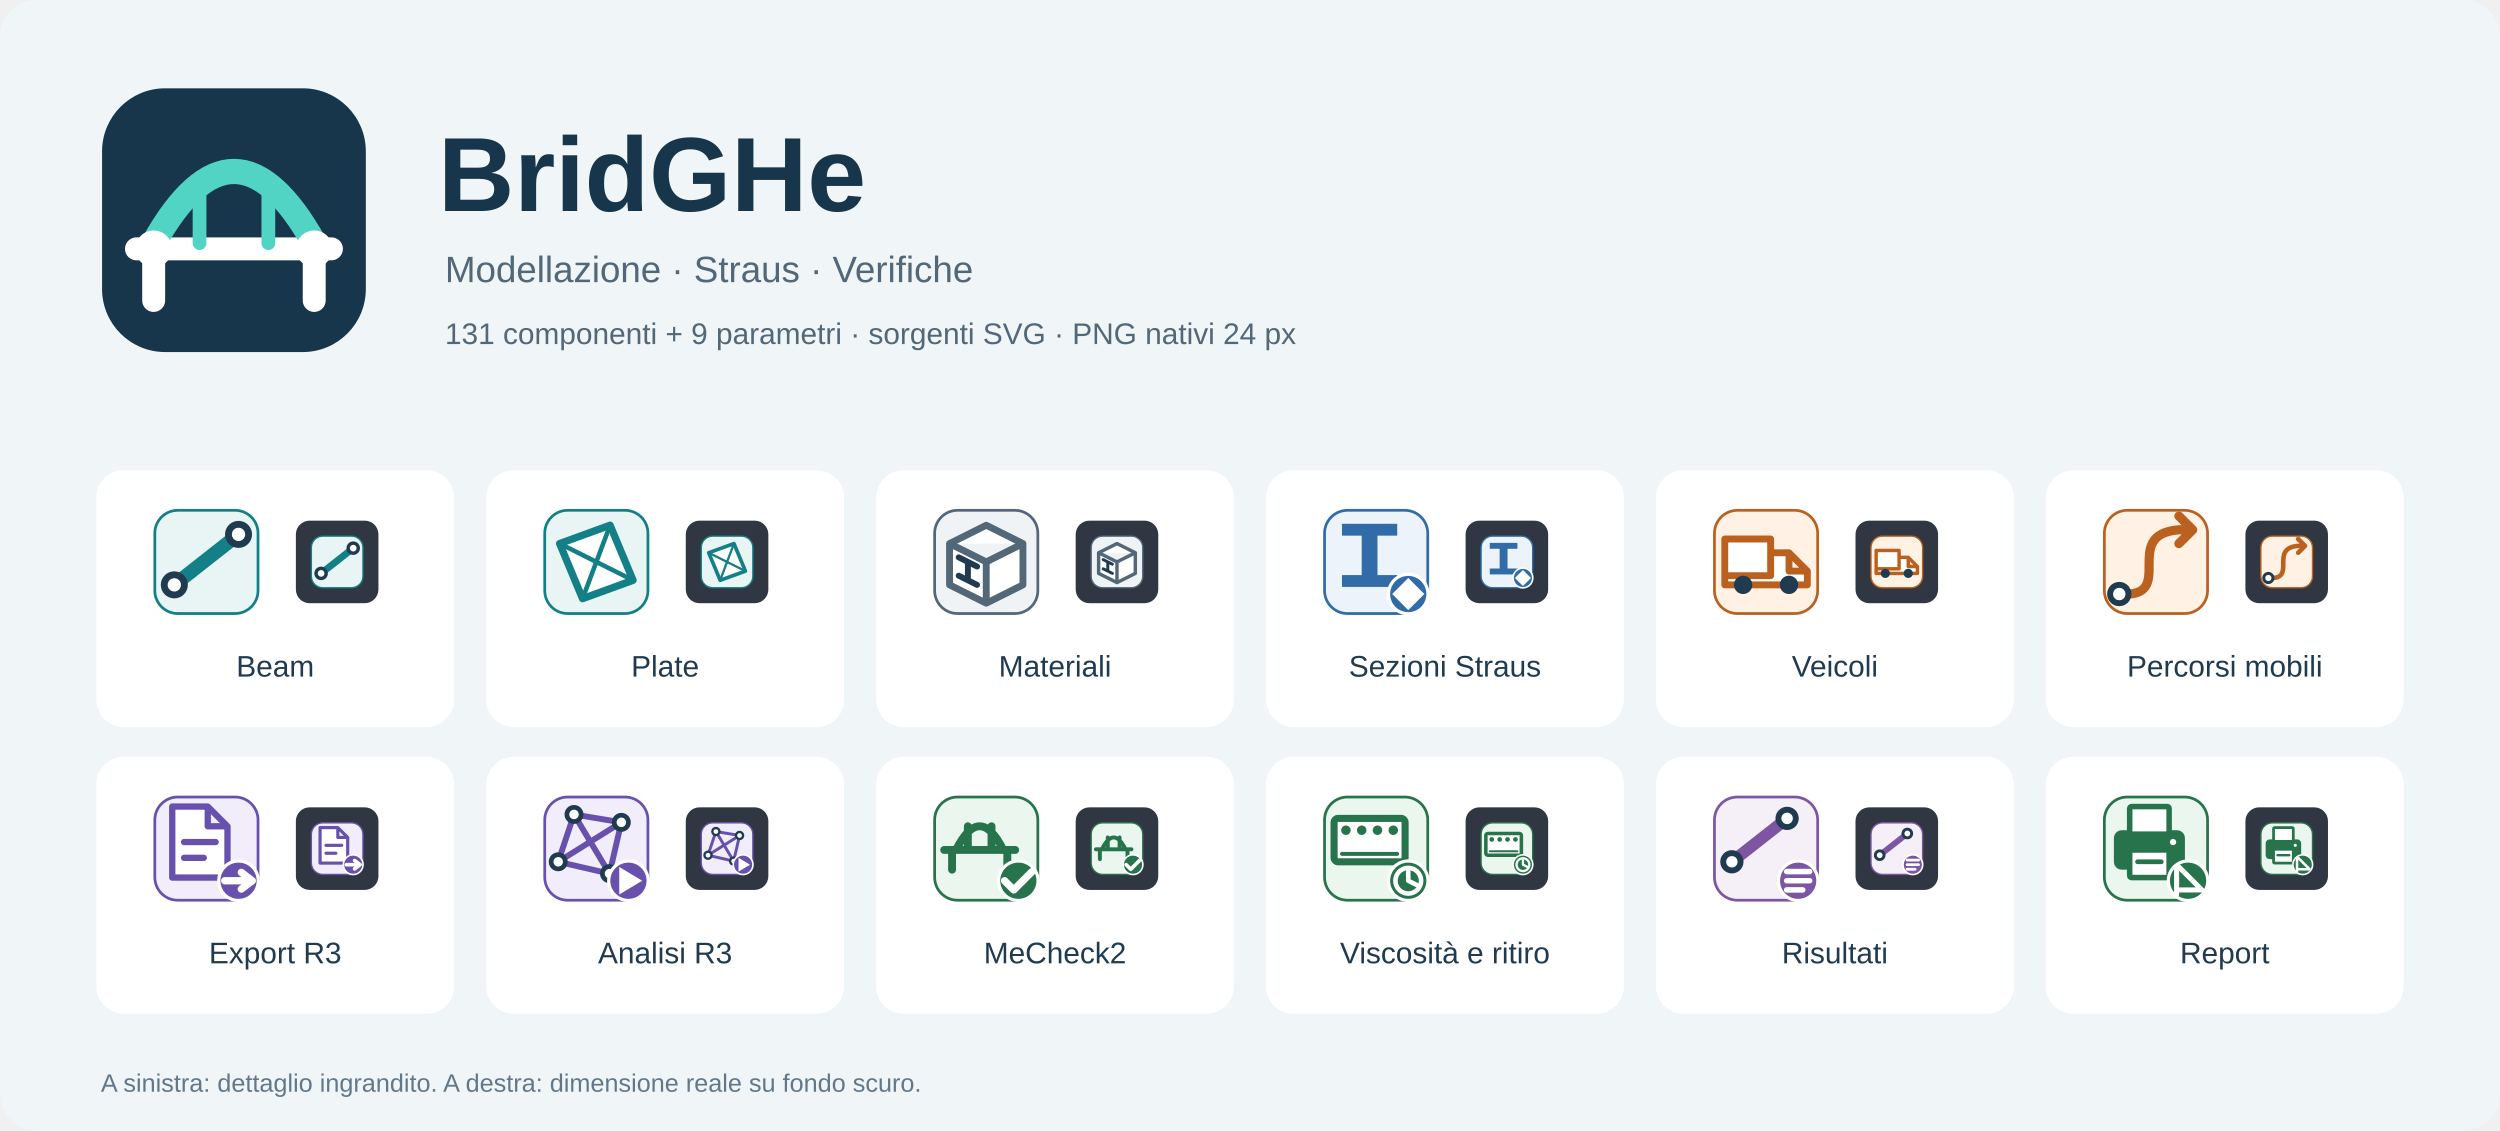
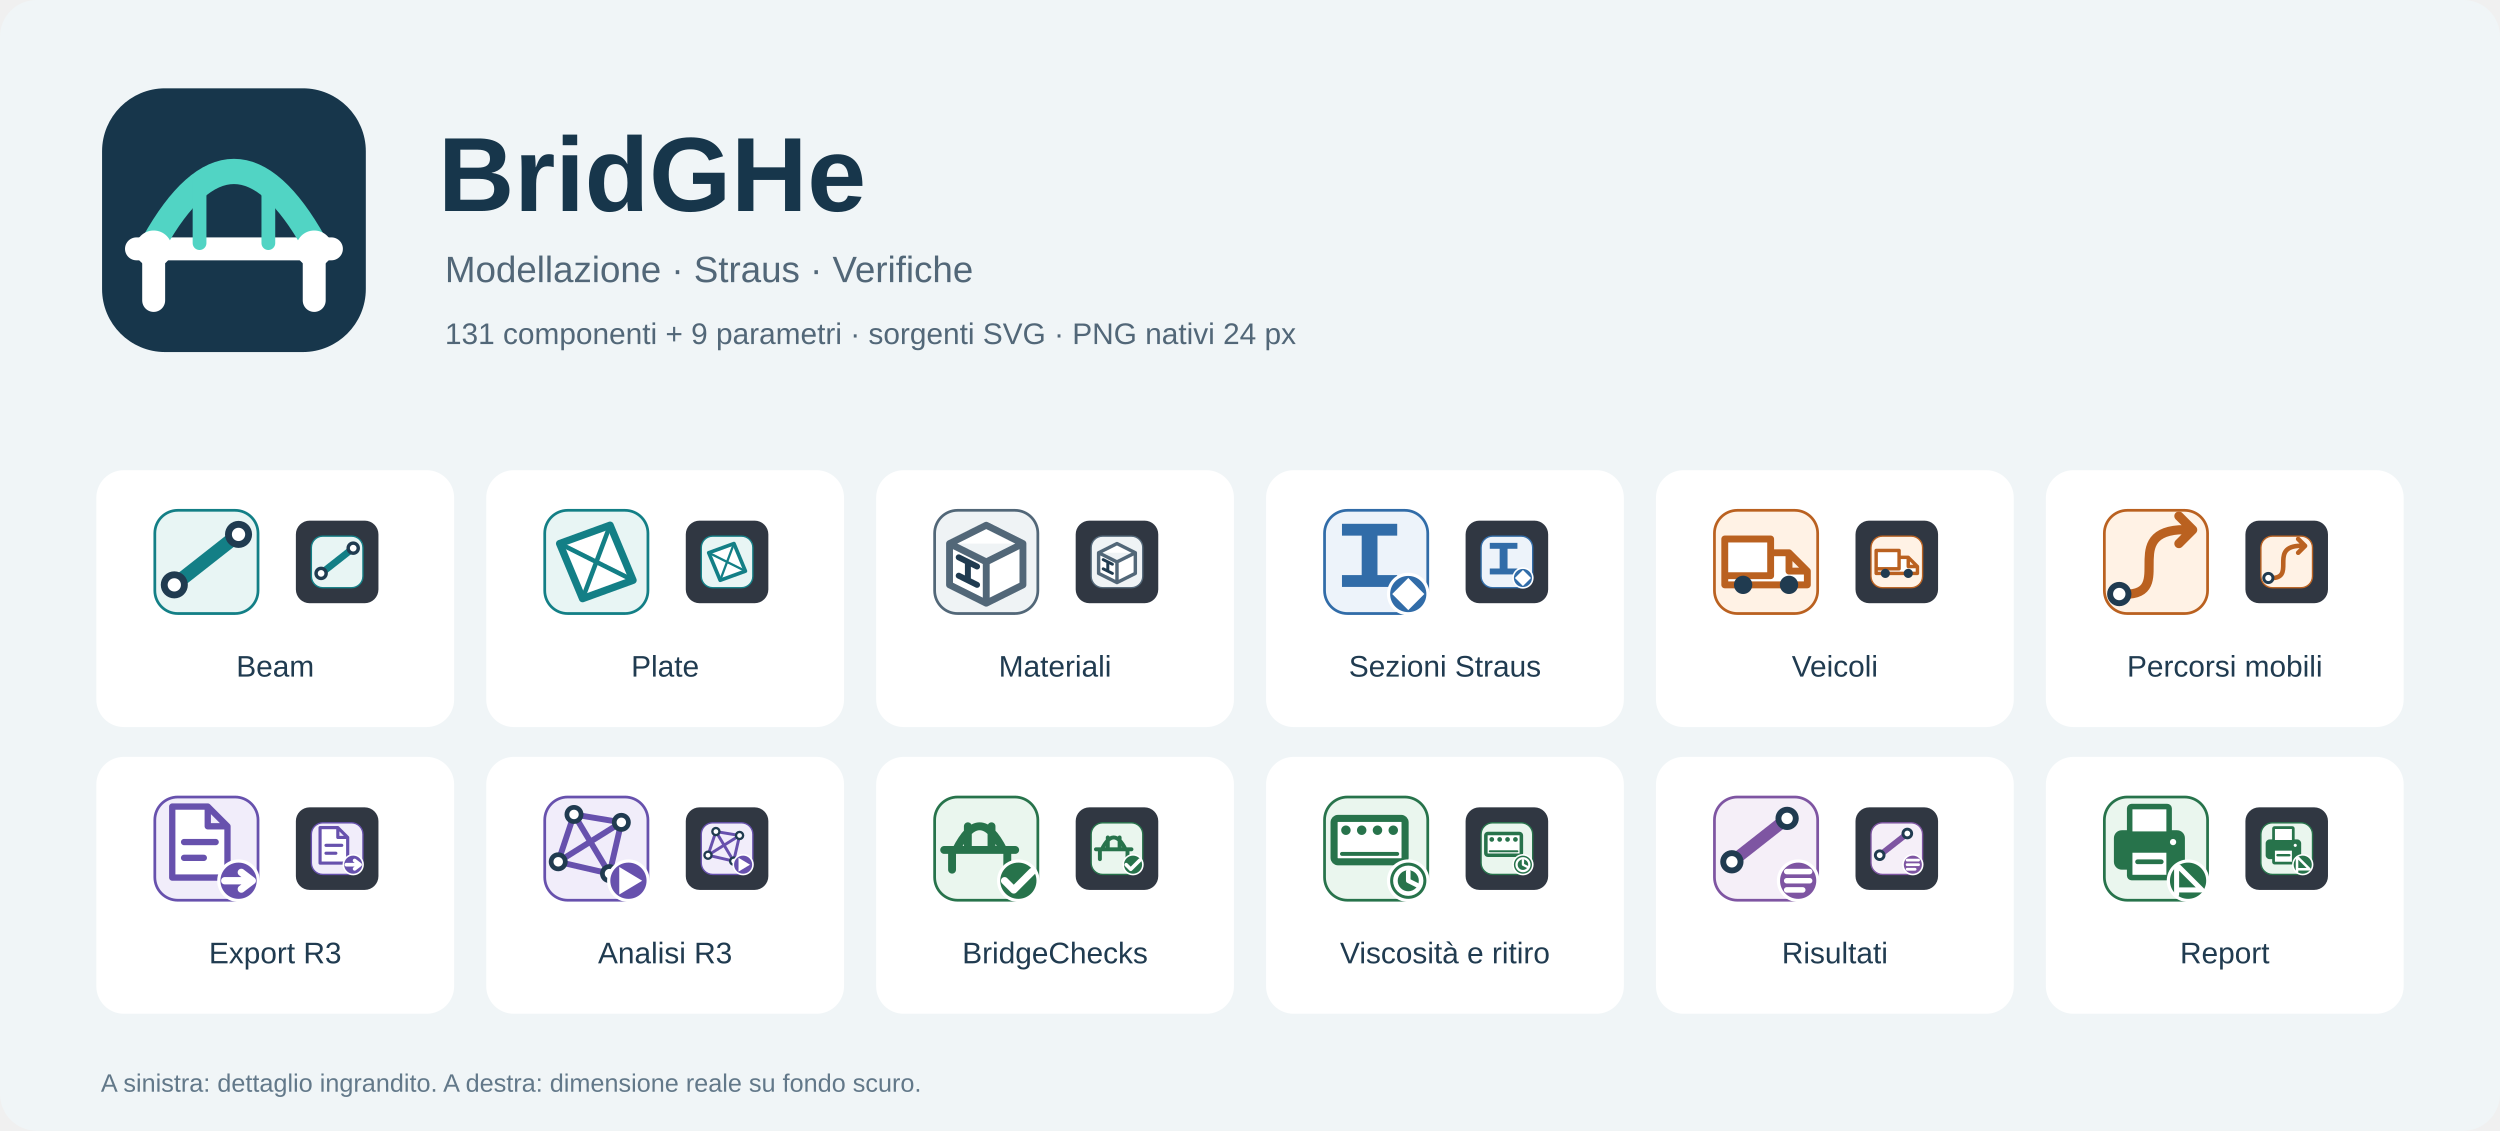
<svg xmlns="http://www.w3.org/2000/svg" width="1090" height="493" viewBox="0 0 1090 493" font-family="Segoe UI,Arial,sans-serif">
  <rect width="1090" height="493" rx="16" fill="#f0f5f7" />
  <g transform="translate(42 36) scale(5)">
    <rect x="0.5" y="0.5" width="23" height="23" rx="5.5" fill="#17364b" stroke="none" stroke-width="1" />
    <path d="M3.5 14.5H20.5M5 14.5V19M19 14.5V19" fill="none" stroke="white" stroke-width="2" stroke-linecap="round" stroke-linejoin="round" />
    <path d="M5 14Q12 1.5 19 14" fill="none" stroke="#51d4c4" stroke-width="2.2" stroke-linecap="round" stroke-linejoin="round" />
    <path d="M9 8.5V14M15 8.5V14" fill="none" stroke="#51d4c4" stroke-width="1.2" stroke-linecap="round" stroke-linejoin="round" />
    <circle cx="5" cy="14.5" r="1.6" fill="white" stroke="none" stroke-width="1.5" />
    <circle cx="19" cy="14.5" r="1.6" fill="white" stroke="none" stroke-width="1.5" />
  </g>
  <text x="191" y="92" fill="#17364b" font-size="46" font-weight="600">BridGHe</text>
  <text x="194" y="123" fill="#526778" font-size="16">Modellazione · Straus · Verifiche</text>
  <text x="194" y="150" fill="#526778" font-size="13">131 componenti + 9 parametri · sorgenti SVG · PNG nativi 24 px</text>
  <rect x="42" y="205" width="156" height="112" rx="12" fill="white" />
  <g transform="translate(66 221) scale(2)">
    <rect x="0.75" y="0.75" width="22.5" height="22.5" rx="5" fill="#e8f5f4" stroke="#137f86" stroke-width="0.6" />
    <path d="M5 17L19 6" fill="none" stroke="#137f86" stroke-width="3" stroke-linecap="round" stroke-linejoin="round" />
    <circle cx="5" cy="17" r="2.2" fill="white" stroke="#203b50" stroke-width="1.5" />
    <circle cx="19" cy="6" r="2.2" fill="white" stroke="#203b50" stroke-width="1.5" />
  </g>
  <rect x="129" y="227" width="36" height="36" rx="6" fill="#303742" />
  <g transform="translate(135 233)">
    <rect x="0.75" y="0.75" width="22.5" height="22.5" rx="5" fill="#e8f5f4" stroke="#137f86" stroke-width="0.6" />
    <path d="M5 17L19 6" fill="none" stroke="#137f86" stroke-width="3" stroke-linecap="round" stroke-linejoin="round" />
    <circle cx="5" cy="17" r="2.2" fill="white" stroke="#203b50" stroke-width="1.5" />
    <circle cx="19" cy="6" r="2.2" fill="white" stroke="#203b50" stroke-width="1.5" />
  </g>
  <text x="120" y="295" text-anchor="middle" fill="#203b50" font-size="13">Beam</text>
  <rect x="212" y="205" width="156" height="112" rx="12" fill="white" />
  <g transform="translate(236 221) scale(2)">
    <rect x="0.75" y="0.75" width="22.5" height="22.5" rx="5" fill="#e8f5f4" stroke="#137f86" stroke-width="0.6" />
    <path d="M4 8L15 4L20 16L9 20Z" fill="white" stroke="#137f86" stroke-width="1.6" stroke-linecap="round" stroke-linejoin="round" />
    <path d="M4 8L20 16M9 20L15 4" fill="none" stroke="#137f86" stroke-width="1" stroke-linecap="round" stroke-linejoin="round" />
  </g>
  <rect x="299" y="227" width="36" height="36" rx="6" fill="#303742" />
  <g transform="translate(305 233)">
    <rect x="0.75" y="0.75" width="22.5" height="22.5" rx="5" fill="#e8f5f4" stroke="#137f86" stroke-width="0.6" />
    <path d="M4 8L15 4L20 16L9 20Z" fill="white" stroke="#137f86" stroke-width="1.6" stroke-linecap="round" stroke-linejoin="round" />
    <path d="M4 8L20 16M9 20L15 4" fill="none" stroke="#137f86" stroke-width="1" stroke-linecap="round" stroke-linejoin="round" />
  </g>
  <text x="290" y="295" text-anchor="middle" fill="#203b50" font-size="13">Plate</text>
  <rect x="382" y="205" width="156" height="112" rx="12" fill="white" />
  <g transform="translate(406 221) scale(2)">
    <rect x="0.75" y="0.75" width="22.5" height="22.5" rx="5" fill="#eff3f5" stroke="#526778" stroke-width="0.6" />
    <path d="M4 8L12 4L20 8V17L12 21L4 17ZM4 8L12 12L20 8M12 12V21" fill="white" stroke="#526778" stroke-width="1.5" stroke-linecap="round" stroke-linejoin="round" />
    <path d="M6 11L10 13M8 12V16M6 15L10 17" fill="none" stroke="#203b50" stroke-width="1.3" stroke-linecap="round" stroke-linejoin="round" />
  </g>
  <rect x="469" y="227" width="36" height="36" rx="6" fill="#303742" />
  <g transform="translate(475 233)">
    <rect x="0.75" y="0.75" width="22.5" height="22.5" rx="5" fill="#eff3f5" stroke="#526778" stroke-width="0.6" />
    <path d="M4 8L12 4L20 8V17L12 21L4 17ZM4 8L12 12L20 8M12 12V21" fill="white" stroke="#526778" stroke-width="1.5" stroke-linecap="round" stroke-linejoin="round" />
    <path d="M6 11L10 13M8 12V16M6 15L10 17" fill="none" stroke="#203b50" stroke-width="1.3" stroke-linecap="round" stroke-linejoin="round" />
  </g>
  <text x="460" y="295" text-anchor="middle" fill="#203b50" font-size="13">Materiali</text>
  <rect x="552" y="205" width="156" height="112" rx="12" fill="white" />
  <g transform="translate(576 221) scale(2)">
    <rect x="0.75" y="0.75" width="22.5" height="22.5" rx="5" fill="#edf3fa" stroke="#316ca8" stroke-width="0.6" />
    <g transform="translate(0.25 0.25) scale(.86)">
      <path d="M5 4H19V7H14V17H19V20H5V17H10V7H5Z" fill="#316ca8" stroke="#316ca8" stroke-width="0" stroke-linecap="round" stroke-linejoin="round" fill-rule="evenodd" />
    </g>
    <circle cx="19" cy="19" r="4.65" fill="white" stroke="none" stroke-width="1.5" />
    <circle cx="19" cy="19" r="3.95" fill="#316ca8" stroke="none" stroke-width="1.5" />
    <path d="M19 15.5L22.5 19L19 22.5L15.5 19Z" fill="white" stroke="white" stroke-width="0" stroke-linecap="round" stroke-linejoin="round" />
  </g>
  <rect x="639" y="227" width="36" height="36" rx="6" fill="#303742" />
  <g transform="translate(645 233)">
    <rect x="0.75" y="0.75" width="22.5" height="22.5" rx="5" fill="#edf3fa" stroke="#316ca8" stroke-width="0.6" />
    <g transform="translate(0.25 0.25) scale(.86)">
      <path d="M5 4H19V7H14V17H19V20H5V17H10V7H5Z" fill="#316ca8" stroke="#316ca8" stroke-width="0" stroke-linecap="round" stroke-linejoin="round" fill-rule="evenodd" />
    </g>
    <circle cx="19" cy="19" r="4.65" fill="white" stroke="none" stroke-width="1.5" />
    <circle cx="19" cy="19" r="3.95" fill="#316ca8" stroke="none" stroke-width="1.5" />
    <path d="M19 15.5L22.5 19L19 22.5L15.5 19Z" fill="white" stroke="white" stroke-width="0" stroke-linecap="round" stroke-linejoin="round" />
  </g>
  <text x="630" y="295" text-anchor="middle" fill="#203b50" font-size="13">Sezioni Straus</text>
  <rect x="722" y="205" width="156" height="112" rx="12" fill="white" />
  <g transform="translate(746 221) scale(2)">
    <rect x="0.75" y="0.75" width="22.5" height="22.5" rx="5" fill="#fff2e5" stroke="#ba6120" stroke-width="0.6" />
    <path d="M3 7H13V15H3ZM13 10H17L21 14V17H3V15M17 10V14H21" fill="white" stroke="#ba6120" stroke-width="1.5" stroke-linecap="round" stroke-linejoin="round" />
    <circle cx="7" cy="17" r="2" fill="#203b50" stroke="none" stroke-width="1.5" />
    <circle cx="17" cy="17" r="2" fill="#203b50" stroke="none" stroke-width="1.5" />
  </g>
  <rect x="809" y="227" width="36" height="36" rx="6" fill="#303742" />
  <g transform="translate(815 233)">
    <rect x="0.75" y="0.75" width="22.5" height="22.5" rx="5" fill="#fff2e5" stroke="#ba6120" stroke-width="0.6" />
    <path d="M3 7H13V15H3ZM13 10H17L21 14V17H3V15M17 10V14H21" fill="white" stroke="#ba6120" stroke-width="1.5" stroke-linecap="round" stroke-linejoin="round" />
    <circle cx="7" cy="17" r="2" fill="#203b50" stroke="none" stroke-width="1.5" />
    <circle cx="17" cy="17" r="2" fill="#203b50" stroke="none" stroke-width="1.5" />
  </g>
  <text x="800" y="295" text-anchor="middle" fill="#203b50" font-size="13">Veicoli</text>
  <rect x="892" y="205" width="156" height="112" rx="12" fill="white" />
  <g transform="translate(916 221) scale(2)">
    <rect x="0.75" y="0.75" width="22.5" height="22.5" rx="5" fill="#fff2e5" stroke="#ba6120" stroke-width="0.6" />
    <path d="M4 19C17 20 4 6 17 5H20M17 2L20 5L17 8" fill="none" stroke="#ba6120" stroke-width="2" stroke-linecap="round" stroke-linejoin="round" />
    <circle cx="4" cy="19" r="2" fill="white" stroke="#203b50" stroke-width="1.3" />
  </g>
  <rect x="979" y="227" width="36" height="36" rx="6" fill="#303742" />
  <g transform="translate(985 233)">
    <rect x="0.75" y="0.75" width="22.5" height="22.5" rx="5" fill="#fff2e5" stroke="#ba6120" stroke-width="0.6" />
    <path d="M4 19C17 20 4 6 17 5H20M17 2L20 5L17 8" fill="none" stroke="#ba6120" stroke-width="2" stroke-linecap="round" stroke-linejoin="round" />
    <circle cx="4" cy="19" r="2" fill="white" stroke="#203b50" stroke-width="1.3" />
  </g>
  <text x="970" y="295" text-anchor="middle" fill="#203b50" font-size="13">Percorsi mobili</text>
  <rect x="42" y="330" width="156" height="112" rx="12" fill="white" />
  <g transform="translate(66 346) scale(2)">
    <rect x="0.75" y="0.75" width="22.5" height="22.5" rx="5" fill="#f1edfa" stroke="#6751ad" stroke-width="0.6" />
    <g transform="translate(0.25 0.25) scale(.86)">
      <path d="M5 3H14L19 8V21H5ZM14 3V8H19" fill="white" stroke="#6751ad" stroke-width="1.6" stroke-linecap="round" stroke-linejoin="round" />
      <path d="M8 12H16M8 16H13" fill="none" stroke="#6751ad" stroke-width="1.6" stroke-linecap="round" stroke-linejoin="round" />
    </g>
    <circle cx="19" cy="19" r="4.65" fill="white" stroke="none" stroke-width="1.5" />
    <circle cx="19" cy="19" r="3.95" fill="#6751ad" stroke="none" stroke-width="1.5" />
    <path d="M16 19 L22 19 M19.61 20.82 L22 19 L19.61 17.18" fill="none" stroke="white" stroke-width="1.6" stroke-linecap="round" stroke-linejoin="round" />
  </g>
  <rect x="129" y="352" width="36" height="36" rx="6" fill="#303742" />
  <g transform="translate(135 358)">
    <rect x="0.75" y="0.75" width="22.5" height="22.5" rx="5" fill="#f1edfa" stroke="#6751ad" stroke-width="0.6" />
    <g transform="translate(0.25 0.25) scale(.86)">
      <path d="M5 3H14L19 8V21H5ZM14 3V8H19" fill="white" stroke="#6751ad" stroke-width="1.6" stroke-linecap="round" stroke-linejoin="round" />
      <path d="M8 12H16M8 16H13" fill="none" stroke="#6751ad" stroke-width="1.6" stroke-linecap="round" stroke-linejoin="round" />
    </g>
    <circle cx="19" cy="19" r="4.65" fill="white" stroke="none" stroke-width="1.5" />
    <circle cx="19" cy="19" r="3.95" fill="#6751ad" stroke="none" stroke-width="1.5" />
    <path d="M16 19 L22 19 M19.61 20.82 L22 19 L19.61 17.18" fill="none" stroke="white" stroke-width="1.6" stroke-linecap="round" stroke-linejoin="round" />
  </g>
  <text x="120" y="420" text-anchor="middle" fill="#203b50" font-size="13">Export R3</text>
  <rect x="212" y="330" width="156" height="112" rx="12" fill="white" />
  <g transform="translate(236 346) scale(2)">
    <rect x="0.75" y="0.75" width="22.5" height="22.5" rx="5" fill="#f1edfa" stroke="#6751ad" stroke-width="0.6" />
    <g transform="translate(0.25 0.25) scale(.86)">
      <path d="M4 17L8 5L20 7L17 20ZM4 17L20 7M8 5L17 20" fill="none" stroke="#6751ad" stroke-width="1.5" stroke-linecap="round" stroke-linejoin="round" />
      <circle cx="4" cy="17" r="1.8" fill="white" stroke="#203b50" stroke-width="1.2" />
      <circle cx="8" cy="5" r="1.8" fill="white" stroke="#203b50" stroke-width="1.2" />
      <circle cx="20" cy="7" r="1.8" fill="white" stroke="#203b50" stroke-width="1.2" />
      <circle cx="17" cy="20" r="1.8" fill="white" stroke="#203b50" stroke-width="1.2" />
    </g>
    <circle cx="19" cy="19" r="4.65" fill="white" stroke="none" stroke-width="1.5" />
    <circle cx="19" cy="19" r="3.95" fill="#6751ad" stroke="none" stroke-width="1.5" />
    <path d="M17 16L22 19L17 22Z" fill="white" stroke="white" stroke-width="0" stroke-linecap="round" stroke-linejoin="round" />
  </g>
  <rect x="299" y="352" width="36" height="36" rx="6" fill="#303742" />
  <g transform="translate(305 358)">
    <rect x="0.75" y="0.75" width="22.5" height="22.5" rx="5" fill="#f1edfa" stroke="#6751ad" stroke-width="0.6" />
    <g transform="translate(0.25 0.25) scale(.86)">
      <path d="M4 17L8 5L20 7L17 20ZM4 17L20 7M8 5L17 20" fill="none" stroke="#6751ad" stroke-width="1.5" stroke-linecap="round" stroke-linejoin="round" />
      <circle cx="4" cy="17" r="1.8" fill="white" stroke="#203b50" stroke-width="1.2" />
      <circle cx="8" cy="5" r="1.8" fill="white" stroke="#203b50" stroke-width="1.2" />
      <circle cx="20" cy="7" r="1.8" fill="white" stroke="#203b50" stroke-width="1.2" />
      <circle cx="17" cy="20" r="1.8" fill="white" stroke="#203b50" stroke-width="1.2" />
    </g>
    <circle cx="19" cy="19" r="4.65" fill="white" stroke="none" stroke-width="1.5" />
    <circle cx="19" cy="19" r="3.95" fill="#6751ad" stroke="none" stroke-width="1.5" />
    <path d="M17 16L22 19L17 22Z" fill="white" stroke="white" stroke-width="0" stroke-linecap="round" stroke-linejoin="round" />
  </g>
  <text x="290" y="420" text-anchor="middle" fill="#203b50" font-size="13">Analisi R3</text>
  <rect x="382" y="330" width="156" height="112" rx="12" fill="white" />
  <g transform="translate(406 346) scale(2)">
    <rect x="0.75" y="0.75" width="22.5" height="22.5" rx="5" fill="#eaf6ee" stroke="#27734b" stroke-width="0.6" />
    <g transform="translate(0.25 0.25) scale(.86)">
      <path d="M3 14H21M5 14V19M19 14V19M6 14Q12 2 18 14M9 8V14M15 8V14" fill="none" stroke="#27734b" stroke-width="2" stroke-linecap="round" stroke-linejoin="round" />
    </g>
    <circle cx="19" cy="19" r="4.65" fill="white" stroke="none" stroke-width="1.5" />
    <circle cx="19" cy="19" r="3.95" fill="#27734b" stroke="none" stroke-width="1.5" />
    <path d="M16 19L18 21L22 17" fill="none" stroke="white" stroke-width="1.6" stroke-linecap="round" stroke-linejoin="round" />
  </g>
  <rect x="469" y="352" width="36" height="36" rx="6" fill="#303742" />
  <g transform="translate(475 358)">
    <rect x="0.75" y="0.75" width="22.5" height="22.5" rx="5" fill="#eaf6ee" stroke="#27734b" stroke-width="0.6" />
    <g transform="translate(0.25 0.25) scale(.86)">
      <path d="M3 14H21M5 14V19M19 14V19M6 14Q12 2 18 14M9 8V14M15 8V14" fill="none" stroke="#27734b" stroke-width="2" stroke-linecap="round" stroke-linejoin="round" />
    </g>
    <circle cx="19" cy="19" r="4.65" fill="white" stroke="none" stroke-width="1.5" />
    <circle cx="19" cy="19" r="3.95" fill="#27734b" stroke="none" stroke-width="1.5" />
    <path d="M16 19L18 21L22 17" fill="none" stroke="white" stroke-width="1.6" stroke-linecap="round" stroke-linejoin="round" />
  </g>
-   <text x="460" y="420" text-anchor="middle" fill="#203b50" font-size="13">MeCheck2</text>
+   <text x="460" y="420" text-anchor="middle" fill="#203b50" font-size="13">BridgeChecks</text>
  <rect x="552" y="330" width="156" height="112" rx="12" fill="white" />
  <g transform="translate(576 346) scale(2)">
    <rect x="0.75" y="0.75" width="22.5" height="22.5" rx="5" fill="#eaf6ee" stroke="#27734b" stroke-width="0.6" />
    <g transform="translate(0.25 0.25) scale(.86)">
      <rect x="3" y="6" width="18" height="11" rx="1" fill="white" stroke="#27734b" stroke-width="1.8" />
      <circle cx="6" cy="9" r="1.2" fill="#27734b" stroke="none" stroke-width="1.5" />
      <circle cx="10" cy="9" r="1.2" fill="#27734b" stroke="none" stroke-width="1.5" />
      <circle cx="14" cy="9" r="1.2" fill="#27734b" stroke="none" stroke-width="1.5" />
      <circle cx="18" cy="9" r="1.2" fill="#27734b" stroke="none" stroke-width="1.5" />
      <path d="M5 15H19" fill="none" stroke="#27734b" stroke-width="1" stroke-linecap="round" stroke-linejoin="round" />
    </g>
    <circle cx="19" cy="19" r="4.65" fill="white" stroke="none" stroke-width="1.5" />
    <circle cx="19" cy="19" r="3.95" fill="#27734b" stroke="none" stroke-width="1.5" />
    <circle cx="19" cy="19" r="2.8" fill="none" stroke="white" stroke-width="1" />
    <path d="M19 17V19L21 20" fill="none" stroke="white" stroke-width="1" stroke-linecap="round" stroke-linejoin="round" />
  </g>
  <rect x="639" y="352" width="36" height="36" rx="6" fill="#303742" />
  <g transform="translate(645 358)">
    <rect x="0.75" y="0.75" width="22.5" height="22.5" rx="5" fill="#eaf6ee" stroke="#27734b" stroke-width="0.6" />
    <g transform="translate(0.25 0.25) scale(.86)">
      <rect x="3" y="6" width="18" height="11" rx="1" fill="white" stroke="#27734b" stroke-width="1.8" />
      <circle cx="6" cy="9" r="1.2" fill="#27734b" stroke="none" stroke-width="1.5" />
      <circle cx="10" cy="9" r="1.2" fill="#27734b" stroke="none" stroke-width="1.5" />
      <circle cx="14" cy="9" r="1.2" fill="#27734b" stroke="none" stroke-width="1.5" />
      <circle cx="18" cy="9" r="1.2" fill="#27734b" stroke="none" stroke-width="1.5" />
      <path d="M5 15H19" fill="none" stroke="#27734b" stroke-width="1" stroke-linecap="round" stroke-linejoin="round" />
    </g>
    <circle cx="19" cy="19" r="4.65" fill="white" stroke="none" stroke-width="1.5" />
    <circle cx="19" cy="19" r="3.95" fill="#27734b" stroke="none" stroke-width="1.5" />
    <circle cx="19" cy="19" r="2.8" fill="none" stroke="white" stroke-width="1" />
    <path d="M19 17V19L21 20" fill="none" stroke="white" stroke-width="1" stroke-linecap="round" stroke-linejoin="round" />
  </g>
  <text x="630" y="420" text-anchor="middle" fill="#203b50" font-size="13">Viscosità e ritiro</text>
  <rect x="722" y="330" width="156" height="112" rx="12" fill="white" />
  <g transform="translate(746 346) scale(2)">
    <rect x="0.75" y="0.75" width="22.5" height="22.5" rx="5" fill="#f5eff8" stroke="#7e55a2" stroke-width="0.6" />
    <g transform="translate(0.25 0.25) scale(.86)">
      <path d="M5 17L19 6" fill="none" stroke="#7e55a2" stroke-width="3" stroke-linecap="round" stroke-linejoin="round" />
      <circle cx="5" cy="17" r="2.2" fill="white" stroke="#203b50" stroke-width="1.5" />
      <circle cx="19" cy="6" r="2.2" fill="white" stroke="#203b50" stroke-width="1.5" />
    </g>
    <circle cx="19" cy="19" r="4.65" fill="white" stroke="none" stroke-width="1.5" />
    <circle cx="19" cy="19" r="3.95" fill="#7e55a2" stroke="none" stroke-width="1.5" />
    <path d="M16.5 17H21.5M16.5 19H21.5M16.5 21H20" fill="none" stroke="white" stroke-width="1.2" stroke-linecap="round" stroke-linejoin="round" />
  </g>
  <rect x="809" y="352" width="36" height="36" rx="6" fill="#303742" />
  <g transform="translate(815 358)">
    <rect x="0.75" y="0.75" width="22.5" height="22.5" rx="5" fill="#f5eff8" stroke="#7e55a2" stroke-width="0.6" />
    <g transform="translate(0.25 0.25) scale(.86)">
      <path d="M5 17L19 6" fill="none" stroke="#7e55a2" stroke-width="3" stroke-linecap="round" stroke-linejoin="round" />
      <circle cx="5" cy="17" r="2.2" fill="white" stroke="#203b50" stroke-width="1.5" />
      <circle cx="19" cy="6" r="2.2" fill="white" stroke="#203b50" stroke-width="1.5" />
    </g>
    <circle cx="19" cy="19" r="4.65" fill="white" stroke="none" stroke-width="1.5" />
    <circle cx="19" cy="19" r="3.95" fill="#7e55a2" stroke="none" stroke-width="1.5" />
    <path d="M16.5 17H21.5M16.5 19H21.5M16.5 21H20" fill="none" stroke="white" stroke-width="1.2" stroke-linecap="round" stroke-linejoin="round" />
  </g>
  <text x="800" y="420" text-anchor="middle" fill="#203b50" font-size="13">Risultati</text>
  <rect x="892" y="330" width="156" height="112" rx="12" fill="white" />
  <g transform="translate(916 346) scale(2)">
    <rect x="0.75" y="0.75" width="22.5" height="22.5" rx="5" fill="#eaf6ee" stroke="#27734b" stroke-width="0.6" />
    <g transform="translate(0.25 0.25) scale(.86)">
      <rect x="3" y="9" width="18" height="10" rx="2" fill="#27734b" stroke="none" stroke-width="1" />
      <rect x="7" y="3" width="10" height="7" rx="0.5" fill="white" stroke="#27734b" stroke-width="1.4" />
      <rect x="7" y="14" width="10" height="7" rx="0.5" fill="white" stroke="#27734b" stroke-width="1.4" />
      <path d="M9 17H15" fill="none" stroke="#27734b" stroke-width="1.2" stroke-linecap="round" stroke-linejoin="round" />
      <circle cx="18" cy="12" r="0.8" fill="white" stroke="none" stroke-width="1.5" />
    </g>
    <circle cx="19" cy="19" r="4.65" fill="white" stroke="none" stroke-width="1.5" />
    <circle cx="19" cy="19" r="3.95" fill="#27734b" stroke="none" stroke-width="1.5" />
    <path d="M16.5 16V22M17 16L22 21H17" fill="none" stroke="white" stroke-width="1.1" stroke-linecap="round" stroke-linejoin="round" />
  </g>
  <rect x="979" y="352" width="36" height="36" rx="6" fill="#303742" />
  <g transform="translate(985 358)">
    <rect x="0.75" y="0.75" width="22.5" height="22.5" rx="5" fill="#eaf6ee" stroke="#27734b" stroke-width="0.6" />
    <g transform="translate(0.25 0.25) scale(.86)">
      <rect x="3" y="9" width="18" height="10" rx="2" fill="#27734b" stroke="none" stroke-width="1" />
      <rect x="7" y="3" width="10" height="7" rx="0.5" fill="white" stroke="#27734b" stroke-width="1.4" />
      <rect x="7" y="14" width="10" height="7" rx="0.5" fill="white" stroke="#27734b" stroke-width="1.4" />
      <path d="M9 17H15" fill="none" stroke="#27734b" stroke-width="1.2" stroke-linecap="round" stroke-linejoin="round" />
      <circle cx="18" cy="12" r="0.8" fill="white" stroke="none" stroke-width="1.5" />
    </g>
    <circle cx="19" cy="19" r="4.65" fill="white" stroke="none" stroke-width="1.5" />
    <circle cx="19" cy="19" r="3.95" fill="#27734b" stroke="none" stroke-width="1.5" />
    <path d="M16.5 16V22M17 16L22 21H17" fill="none" stroke="white" stroke-width="1.1" stroke-linecap="round" stroke-linejoin="round" />
  </g>
  <text x="970" y="420" text-anchor="middle" fill="#203b50" font-size="13">Report</text>
  <text x="44" y="476" fill="#627889" font-size="11">A sinistra: dettaglio ingrandito. A destra: dimensione reale su fondo scuro.</text>
</svg>
